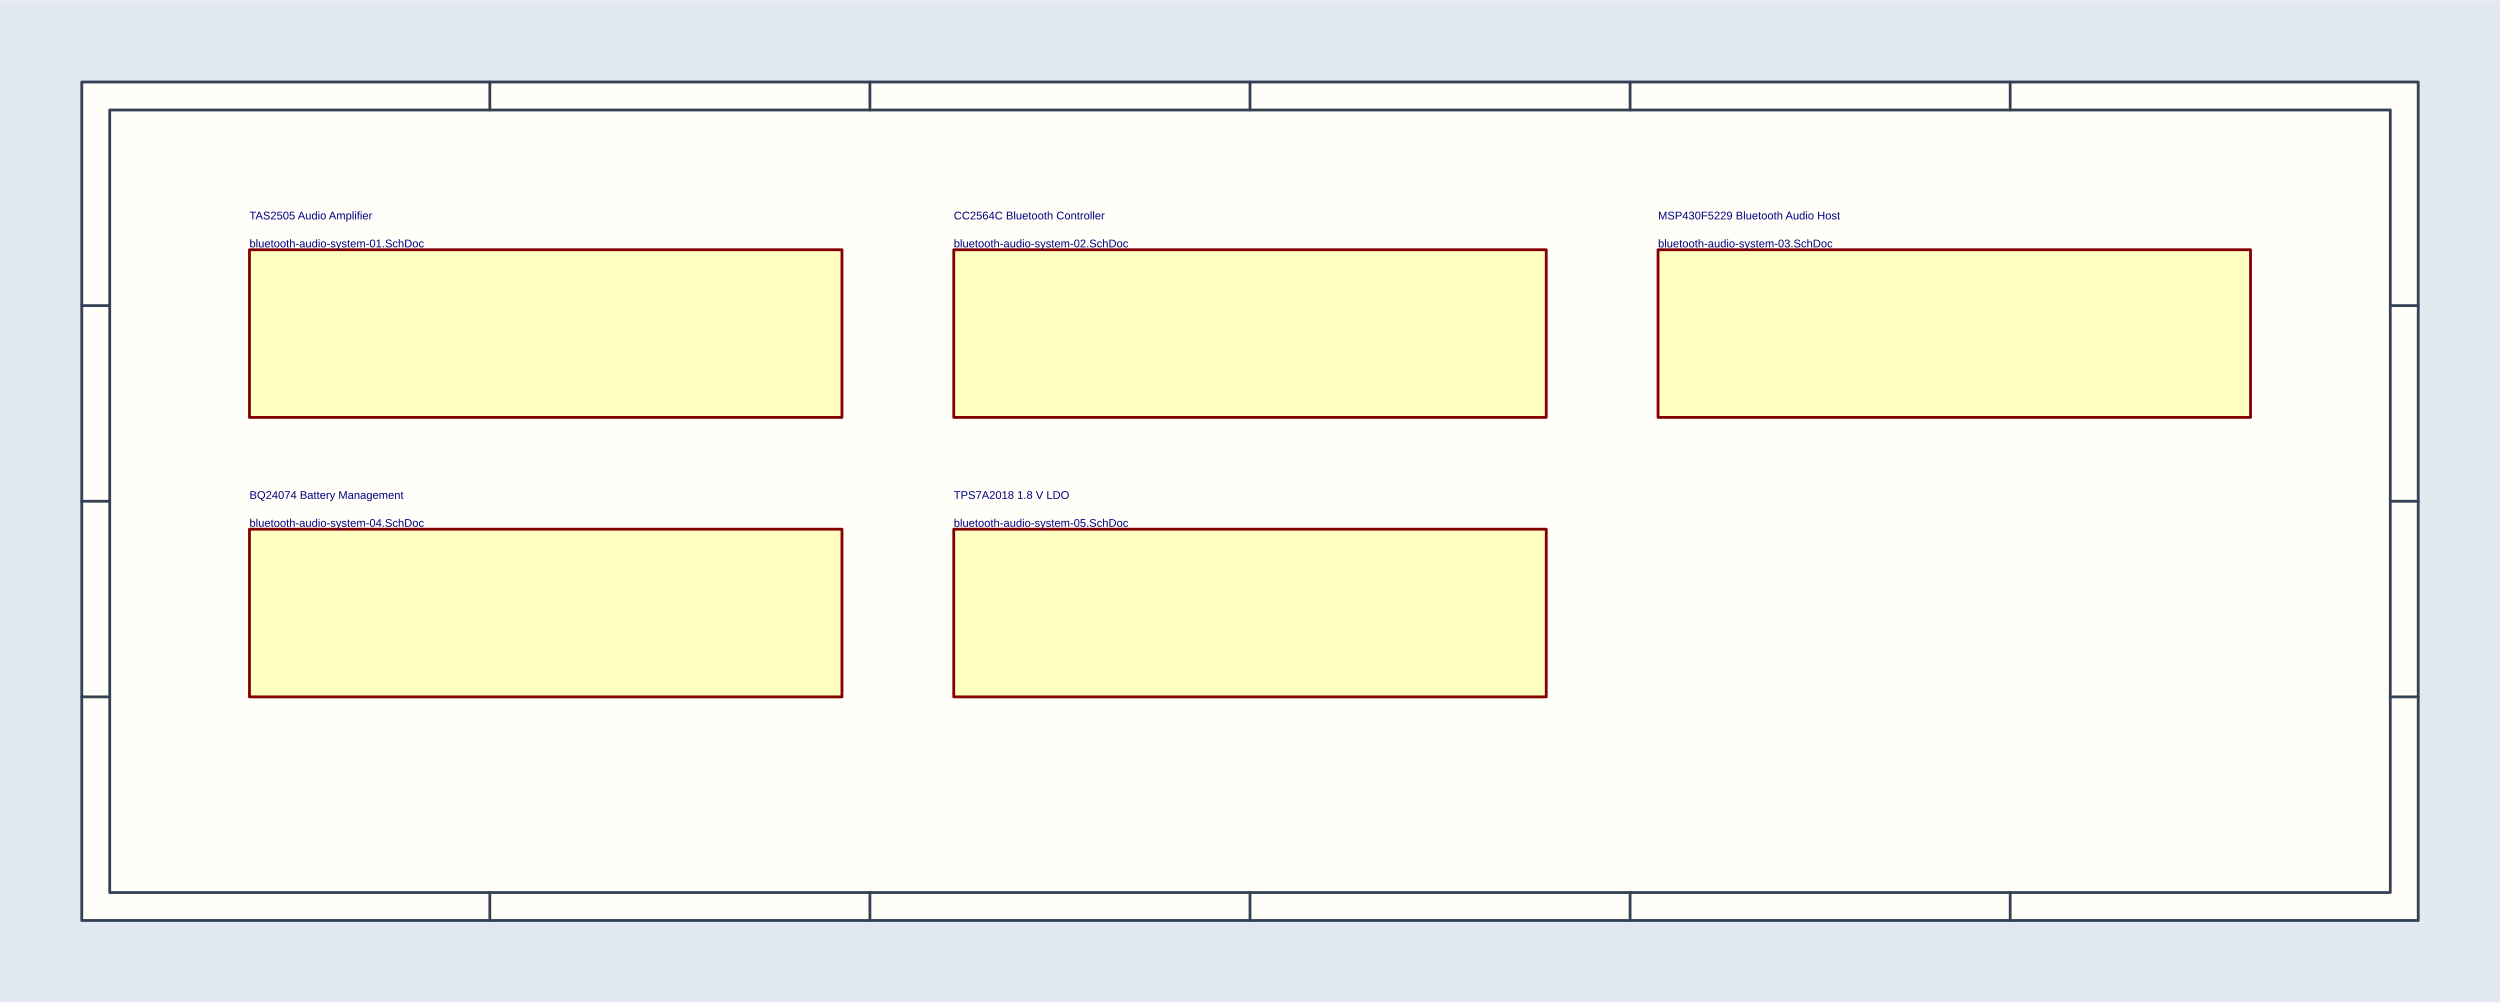
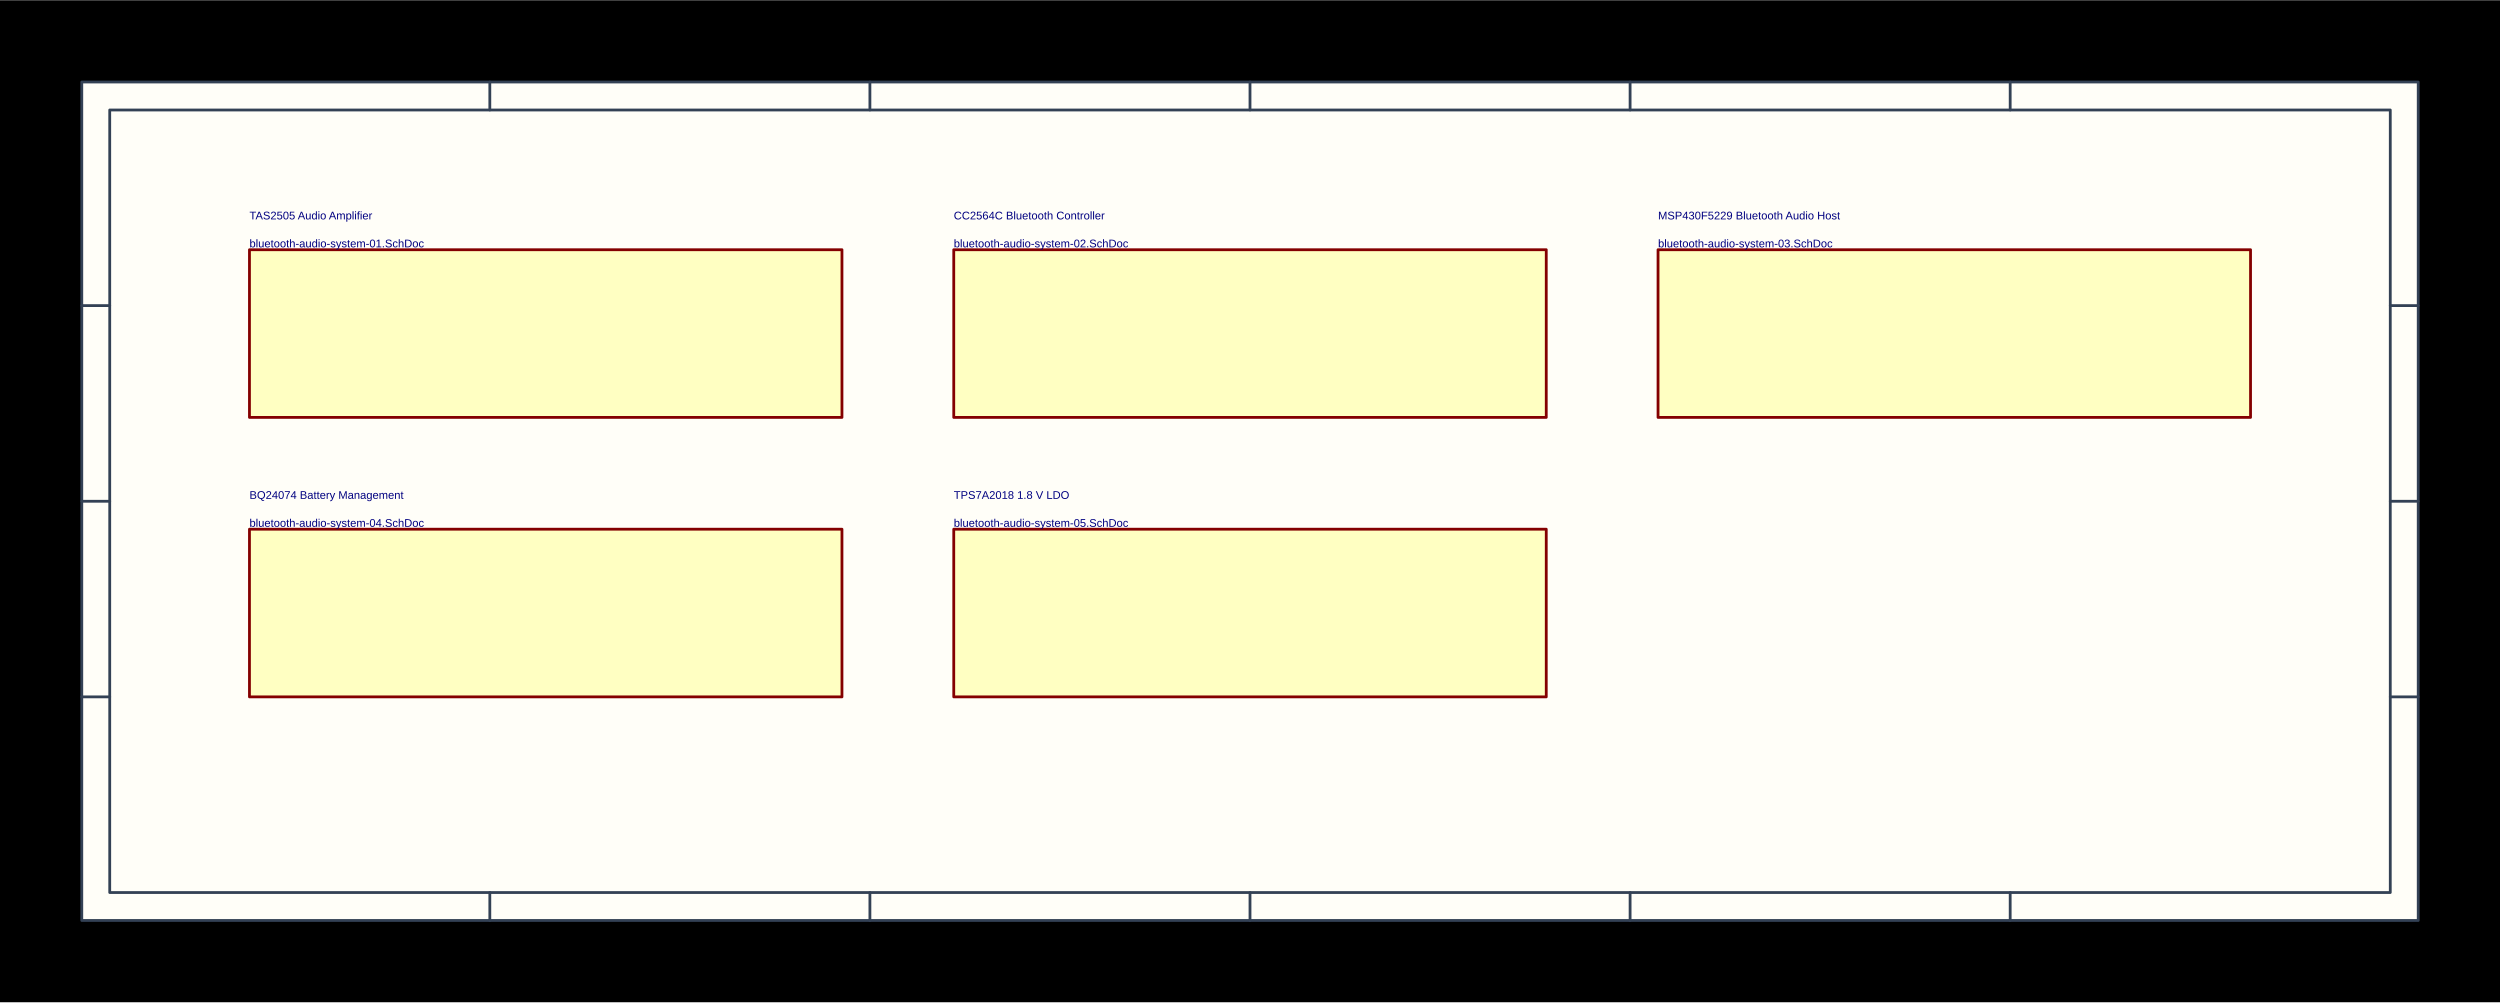
<svg xmlns="http://www.w3.org/2000/svg" width="1000" height="401" viewBox="0 0 894.52 358.52" role="img" aria-label="Altium schematic sheet" class="altium-sheet" data-renderer="altiumts">
-   <rect width="100%" height="100%" fill="#e2e8f0" />
+   <rect width="100%" height="100%" fill="#000000" />
  <g stroke-linecap="round" stroke-linejoin="round">
    <defs>
      <clipPath id="altium-sheet-paper">
        <rect x="29.26" y="29.26" width="836" height="300" />
      </clipPath>
    </defs>
    <g data-record="SheetBorder" fill="#fffef8" stroke="#334155" stroke-width="1">
      <rect x="29.26" y="29.26" width="836" height="300" />
      <rect x="39.26" y="39.26" width="816" height="280" fill="none" />
      <path d="M 175.26 29.26 V 39.26 M 175.26 319.26 V 329.26" />
      <path d="M 311.26 29.26 V 39.26 M 311.26 319.26 V 329.26" />
      <path d="M 447.26 29.26 V 39.26 M 447.26 319.26 V 329.26" />
      <path d="M 583.26 29.26 V 39.26 M 583.26 319.26 V 329.26" />
      <path d="M 719.26 29.26 V 39.26 M 719.26 319.26 V 329.26" />
      <path d="M 29.26 109.26 H 39.26 M 855.26 109.26 H 865.26" />
      <path d="M 29.26 179.26 H 39.26 M 855.26 179.26 H 865.26" />
      <path d="M 29.26 249.26 H 39.26 M 855.26 249.26 H 865.26" />
    </g>
    <g data-sheet-content="true" clip-path="url(#altium-sheet-paper)">
      <rect data-record="15" x="89.26" y="89.26" width="212" height="60" fill="#ffffc2" stroke="#840000" stroke-width="1" />
      <text data-record="32" x="0" y="0" fill="#000080" font-family="Arial" font-size="4" font-style="normal" font-weight="normal" text-decoration="none" text-anchor="start" dominant-baseline="text-after-edge" transform="translate(89.26 79.26) rotate(0)">TAS2505 Audio Amplifier</text>
      <text data-record="33" x="0" y="0" fill="#000080" font-family="Arial" font-size="4" font-style="normal" font-weight="normal" text-decoration="none" text-anchor="start" dominant-baseline="text-after-edge" transform="translate(89.26 89.26) rotate(0)">bluetooth-audio-system-01.SchDoc</text>
      <rect data-record="15" x="341.26" y="89.26" width="212" height="60" fill="#ffffc2" stroke="#840000" stroke-width="1" />
      <text data-record="32" x="0" y="0" fill="#000080" font-family="Arial" font-size="4" font-style="normal" font-weight="normal" text-decoration="none" text-anchor="start" dominant-baseline="text-after-edge" transform="translate(341.26 79.26) rotate(0)">CC2564C Bluetooth Controller</text>
      <text data-record="33" x="0" y="0" fill="#000080" font-family="Arial" font-size="4" font-style="normal" font-weight="normal" text-decoration="none" text-anchor="start" dominant-baseline="text-after-edge" transform="translate(341.26 89.26) rotate(0)">bluetooth-audio-system-02.SchDoc</text>
      <rect data-record="15" x="593.26" y="89.26" width="212" height="60" fill="#ffffc2" stroke="#840000" stroke-width="1" />
      <text data-record="32" x="0" y="0" fill="#000080" font-family="Arial" font-size="4" font-style="normal" font-weight="normal" text-decoration="none" text-anchor="start" dominant-baseline="text-after-edge" transform="translate(593.26 79.26) rotate(0)">MSP430F5229 Bluetooth Audio Host</text>
      <text data-record="33" x="0" y="0" fill="#000080" font-family="Arial" font-size="4" font-style="normal" font-weight="normal" text-decoration="none" text-anchor="start" dominant-baseline="text-after-edge" transform="translate(593.26 89.26) rotate(0)">bluetooth-audio-system-03.SchDoc</text>
      <rect data-record="15" x="89.26" y="189.26" width="212" height="60" fill="#ffffc2" stroke="#840000" stroke-width="1" />
      <text data-record="32" x="0" y="0" fill="#000080" font-family="Arial" font-size="4" font-style="normal" font-weight="normal" text-decoration="none" text-anchor="start" dominant-baseline="text-after-edge" transform="translate(89.26 179.26) rotate(0)">BQ24074 Battery Management</text>
      <text data-record="33" x="0" y="0" fill="#000080" font-family="Arial" font-size="4" font-style="normal" font-weight="normal" text-decoration="none" text-anchor="start" dominant-baseline="text-after-edge" transform="translate(89.26 189.26) rotate(0)">bluetooth-audio-system-04.SchDoc</text>
      <rect data-record="15" x="341.26" y="189.26" width="212" height="60" fill="#ffffc2" stroke="#840000" stroke-width="1" />
      <text data-record="32" x="0" y="0" fill="#000080" font-family="Arial" font-size="4" font-style="normal" font-weight="normal" text-decoration="none" text-anchor="start" dominant-baseline="text-after-edge" transform="translate(341.26 179.26) rotate(0)">TPS7A2018 1.8 V LDO</text>
      <text data-record="33" x="0" y="0" fill="#000080" font-family="Arial" font-size="4" font-style="normal" font-weight="normal" text-decoration="none" text-anchor="start" dominant-baseline="text-after-edge" transform="translate(341.26 189.26) rotate(0)">bluetooth-audio-system-05.SchDoc</text>
    </g>
  </g>
</svg>
